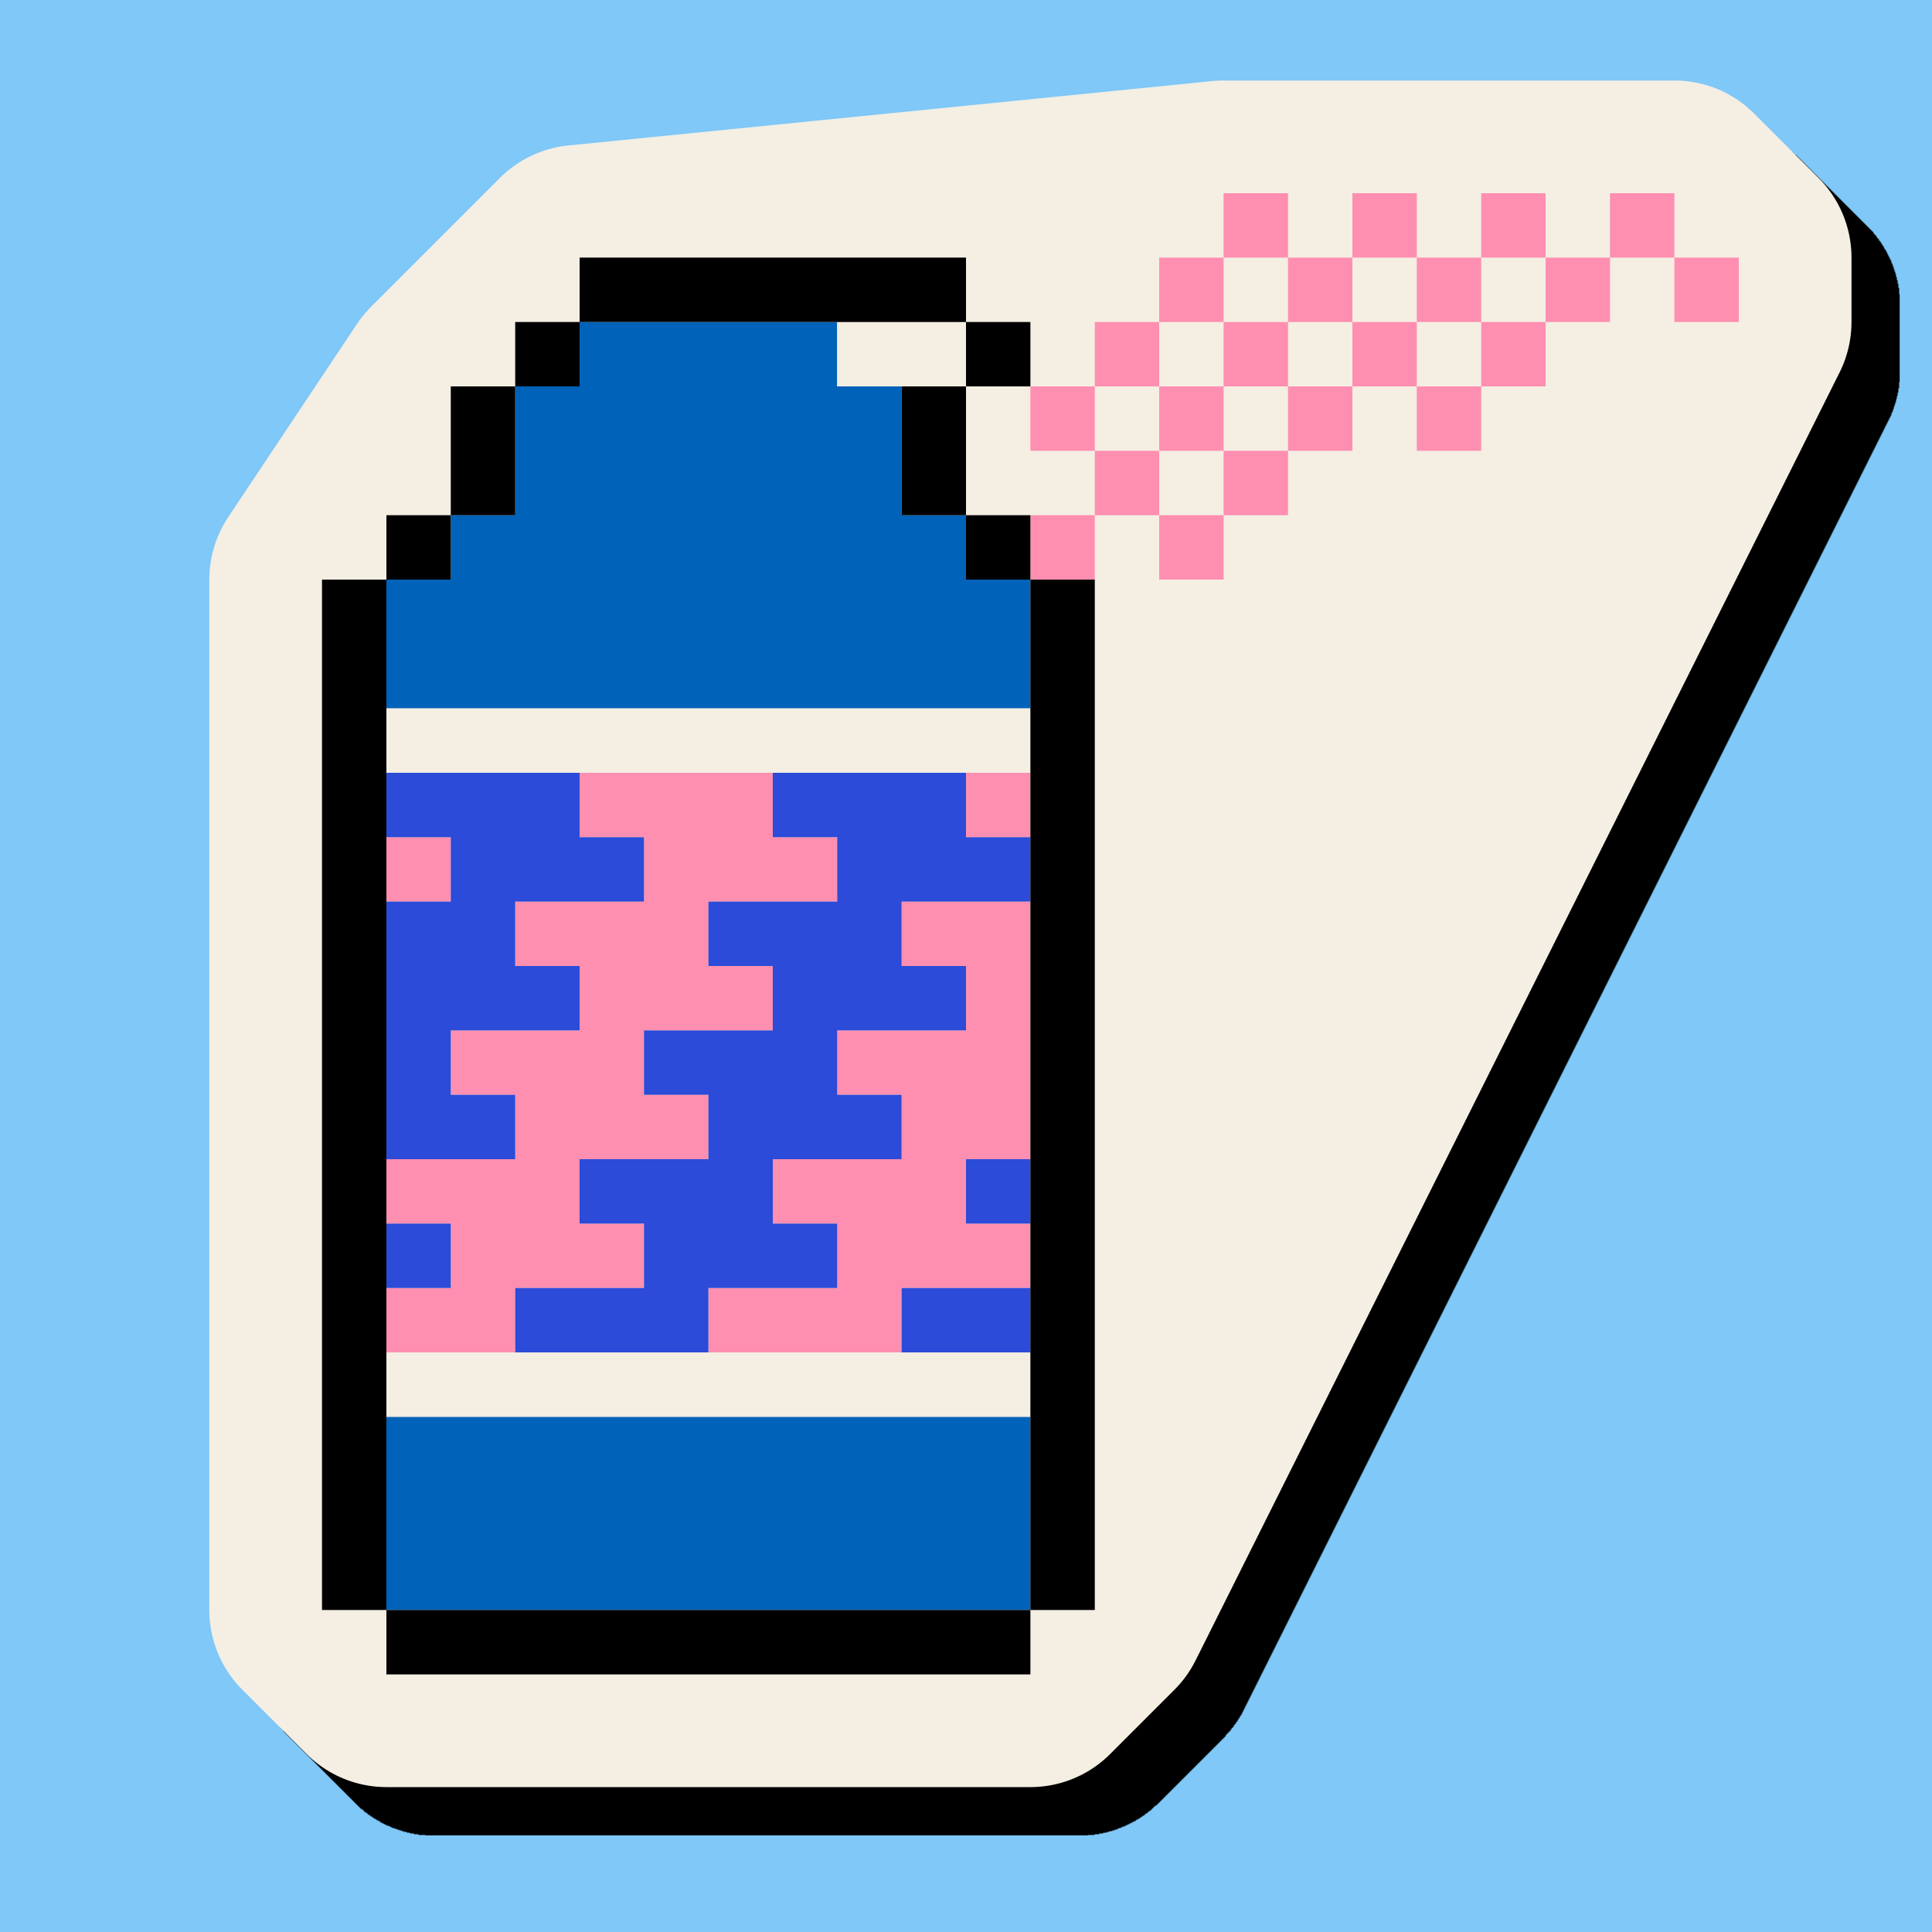
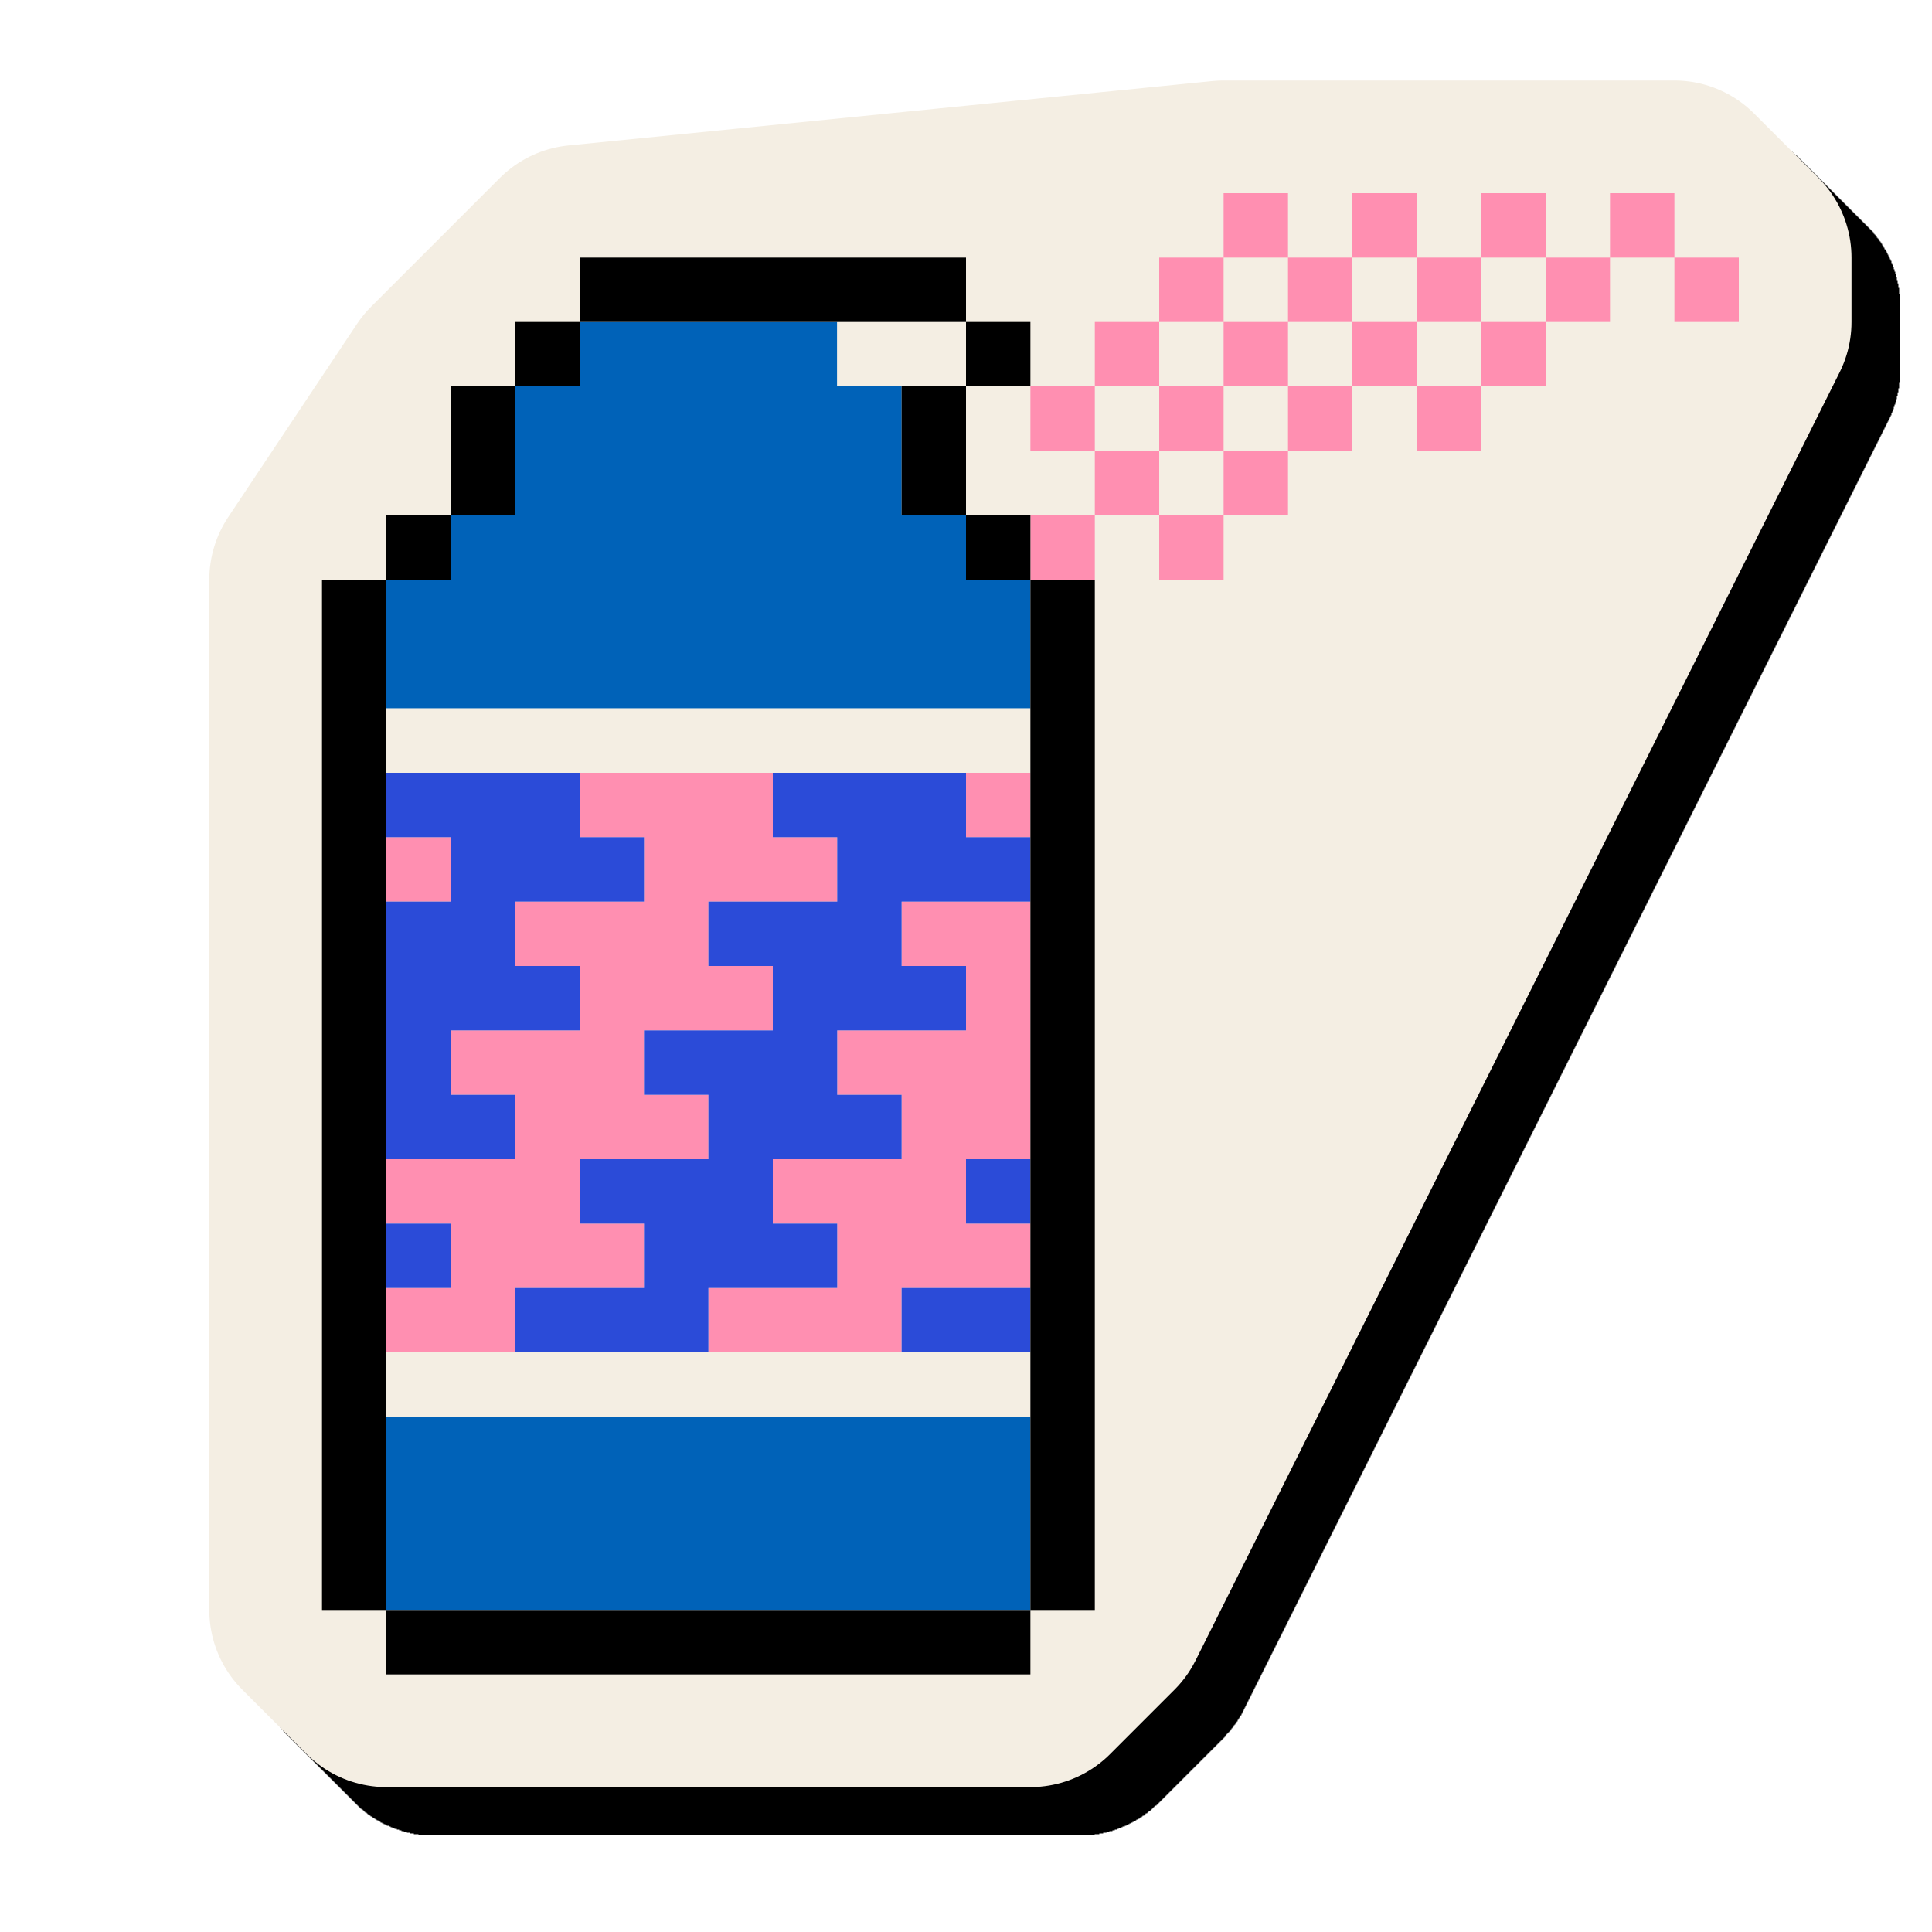
<svg xmlns="http://www.w3.org/2000/svg" width="240" height="240" viewBox="0 0 240 240" fill="none">
-   <rect width="240" height="240" fill="#1E1E1E" />
  <g id="Pixel Â· Sistema">
-     <rect width="2640" height="7060" transform="translate(-140 -4460)" fill="#171717" />
    <g id="Pixel Â· Hoja de stickers">
-       <rect width="2320" height="1280" transform="translate(-40 -340)" fill="#7FC8F8" />
      <g id="Pixel / FA09 Â· Spray / sticker">
        <g id="Troquel (borde y sombra)" filter="url(#filter0_d_294_54606)">
          <path d="M40 72L56 48L72 32L152 24H208L216 32V40L136 200L128 208H48L40 200V72Z" fill="#F4EEE3" />
          <path d="M40 72L56 48L72 32L152 24H208L216 32V40L136 200L128 208H48L40 200V72Z" stroke="#F4EEE3" stroke-width="28" stroke-linejoin="round" />
        </g>
        <g id="Figura">
          <path id="color rosa" d="M152 24H160V32H152V24ZM168 24H176V32H168V24ZM184 24H192V32H184V24ZM200 24H208V32H200V24ZM144 32H152V40H144V32ZM160 32H168V40H160V32ZM176 32H184V40H176V32ZM192 32H200V40H192V32ZM208 32H216V40H208V32ZM136 40H144V48H136V40ZM152 40H160V48H152V40ZM168 40H176V48H168V40ZM184 40H192V48H184V40ZM128 48H136V56H128V48ZM144 48H152V56H144V48ZM160 48H168V56H160V48ZM176 48H184V56H176V48ZM136 56H144V64H136V56ZM152 56H160V64H152V56ZM128 64H136V72H128V64ZM144 64H152V72H144V64ZM72 96H96V104H72V96ZM120 96H128V104H120V96ZM48 104H56V112H48V104ZM80 104H104V112H80V104ZM64 112H88V120H64V112ZM112 112H128V120H112V112ZM72 120H96V128H72V120ZM120 120H128V128H120V120ZM56 128H80V136H56V128ZM104 128H128V136H104V128ZM64 136H88V144H64V136ZM112 136H128V144H112V136ZM48 144H72V152H48V144ZM96 144H120V152H96V144ZM56 152H80V160H56V152ZM104 152H128V160H104V152ZM48 160H64V168H48V160ZM88 160H112V168H88V160Z" fill="#FF8FB1" />
          <path id="color lapislÃ¡zuli" d="M48 96H72V104H48V96ZM96 96H120V104H96V96ZM56 104H80V112H56V104ZM104 104H128V112H104V104ZM48 112H64V120H48V112ZM88 112H112V120H88V112ZM48 120H72V128H48V120ZM96 120H120V128H96V120ZM48 128H56V136H48V128ZM80 128H104V136H80V128ZM48 136H64V144H48V136ZM88 136H112V144H88V136ZM72 144H96V152H72V144ZM120 144H128V152H120V144ZM48 152H56V160H48V152ZM80 152H104V160H80V152ZM64 160H88V168H64V160ZM112 160H128V168H112V160Z" fill="#2B4BD8" />
          <path id="color azul" d="M72 40H104V48H72V40ZM64 48H112V64H64V48ZM56 64H120V72H56V64ZM48 72H128V88H48V72ZM48 176H128V200H48V176Z" fill="#0062B8" />
          <path id="color hueso" d="M104 40H120V48H104V40ZM48 88H128V96H48V88ZM48 168H128V176H48V168Z" fill="#F4EEE3" />
          <path id="contorno" d="M72 32H120V40H72V32ZM64 40H72V48H64V40ZM120 40H128V48H120V40ZM56 48H64V64H56V48ZM112 48H120V64H112V48ZM48 64H56V72H48V64ZM120 64H128V72H120V64ZM40 72H48V200H40V72ZM128 72H136V200H128V72ZM48 200H128V208H48V200Z" fill="black" />
        </g>
      </g>
    </g>
  </g>
  <defs>
    <filter id="filter0_d_294_54606" x="26" y="10" width="210" height="218" filterUnits="userSpaceOnUse" color-interpolation-filters="sRGB">
      <feFlood flood-opacity="0" result="BackgroundImageFix" />
      <feColorMatrix in="SourceAlpha" type="matrix" values="0 0 0 0 0 0 0 0 0 0 0 0 0 0 0 0 0 0 127 0" result="hardAlpha" />
      <feOffset dx="6" dy="6" />
      <feColorMatrix type="matrix" values="0 0 0 0 0 0 0 0 0 0 0 0 0 0 0 0 0 0 1 0" />
      <feBlend mode="normal" in2="BackgroundImageFix" result="effect1_dropShadow_294_54606" />
      <feBlend mode="normal" in="SourceGraphic" in2="effect1_dropShadow_294_54606" result="shape" />
    </filter>
  </defs>
</svg>
